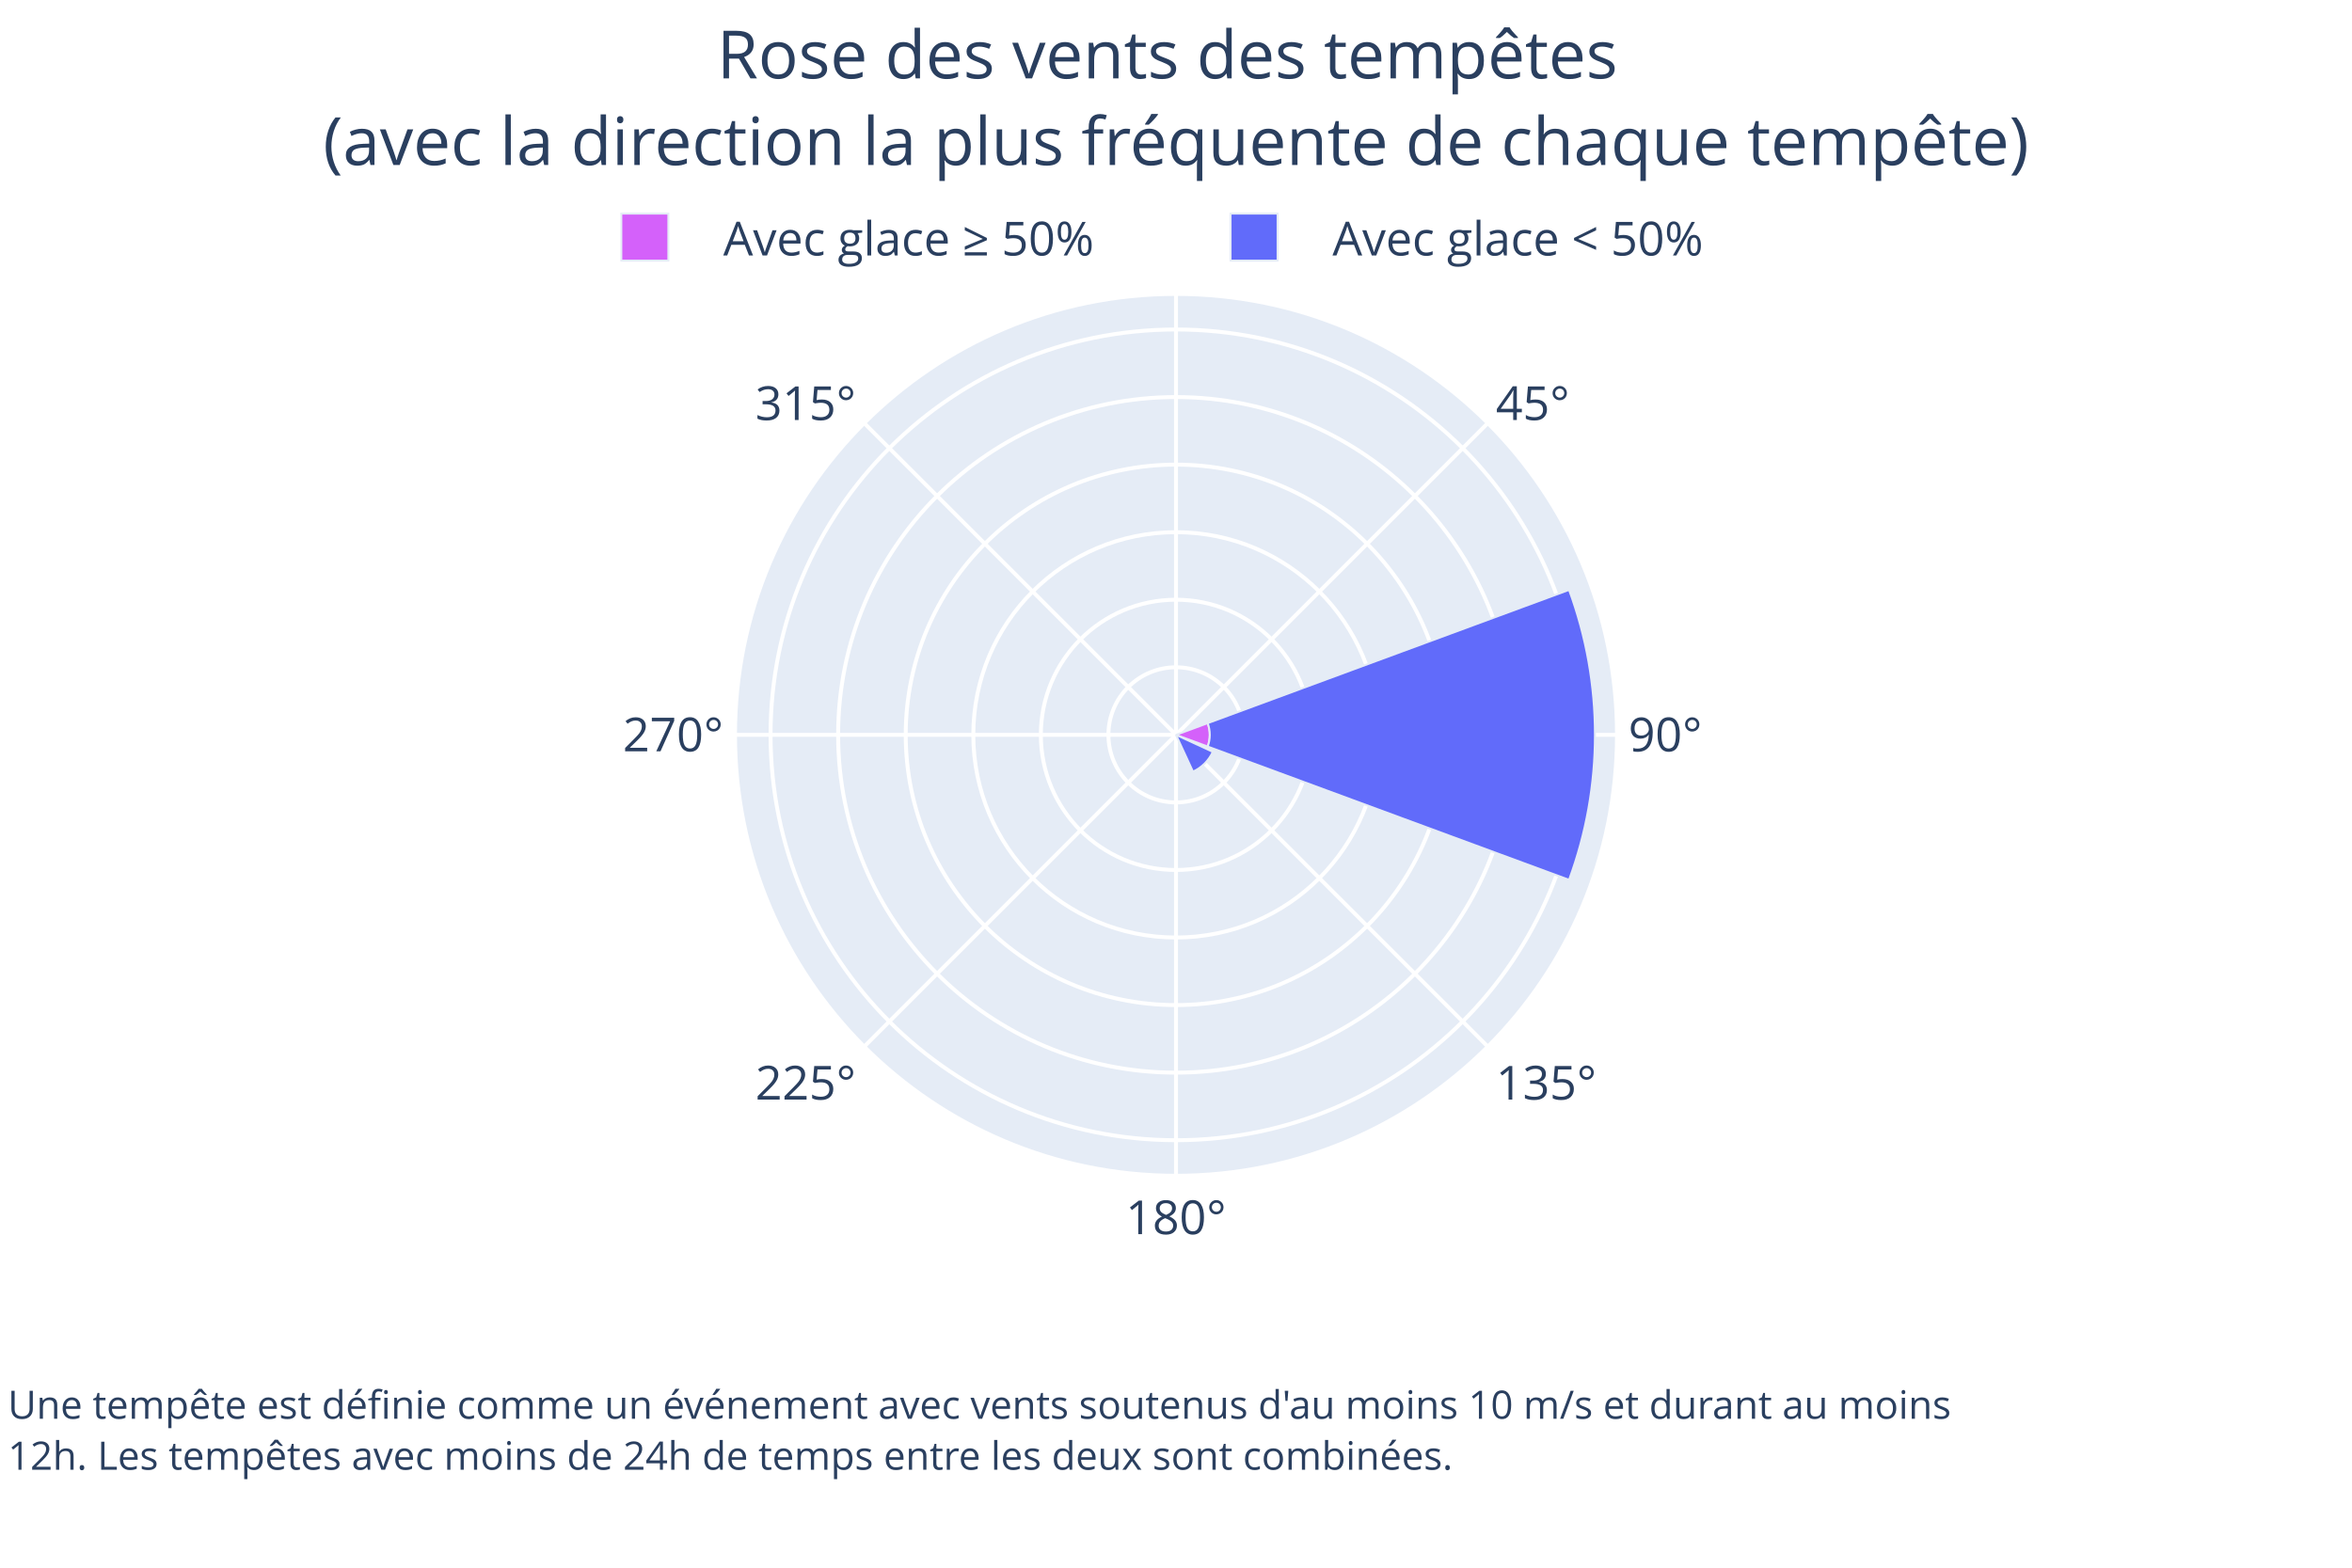
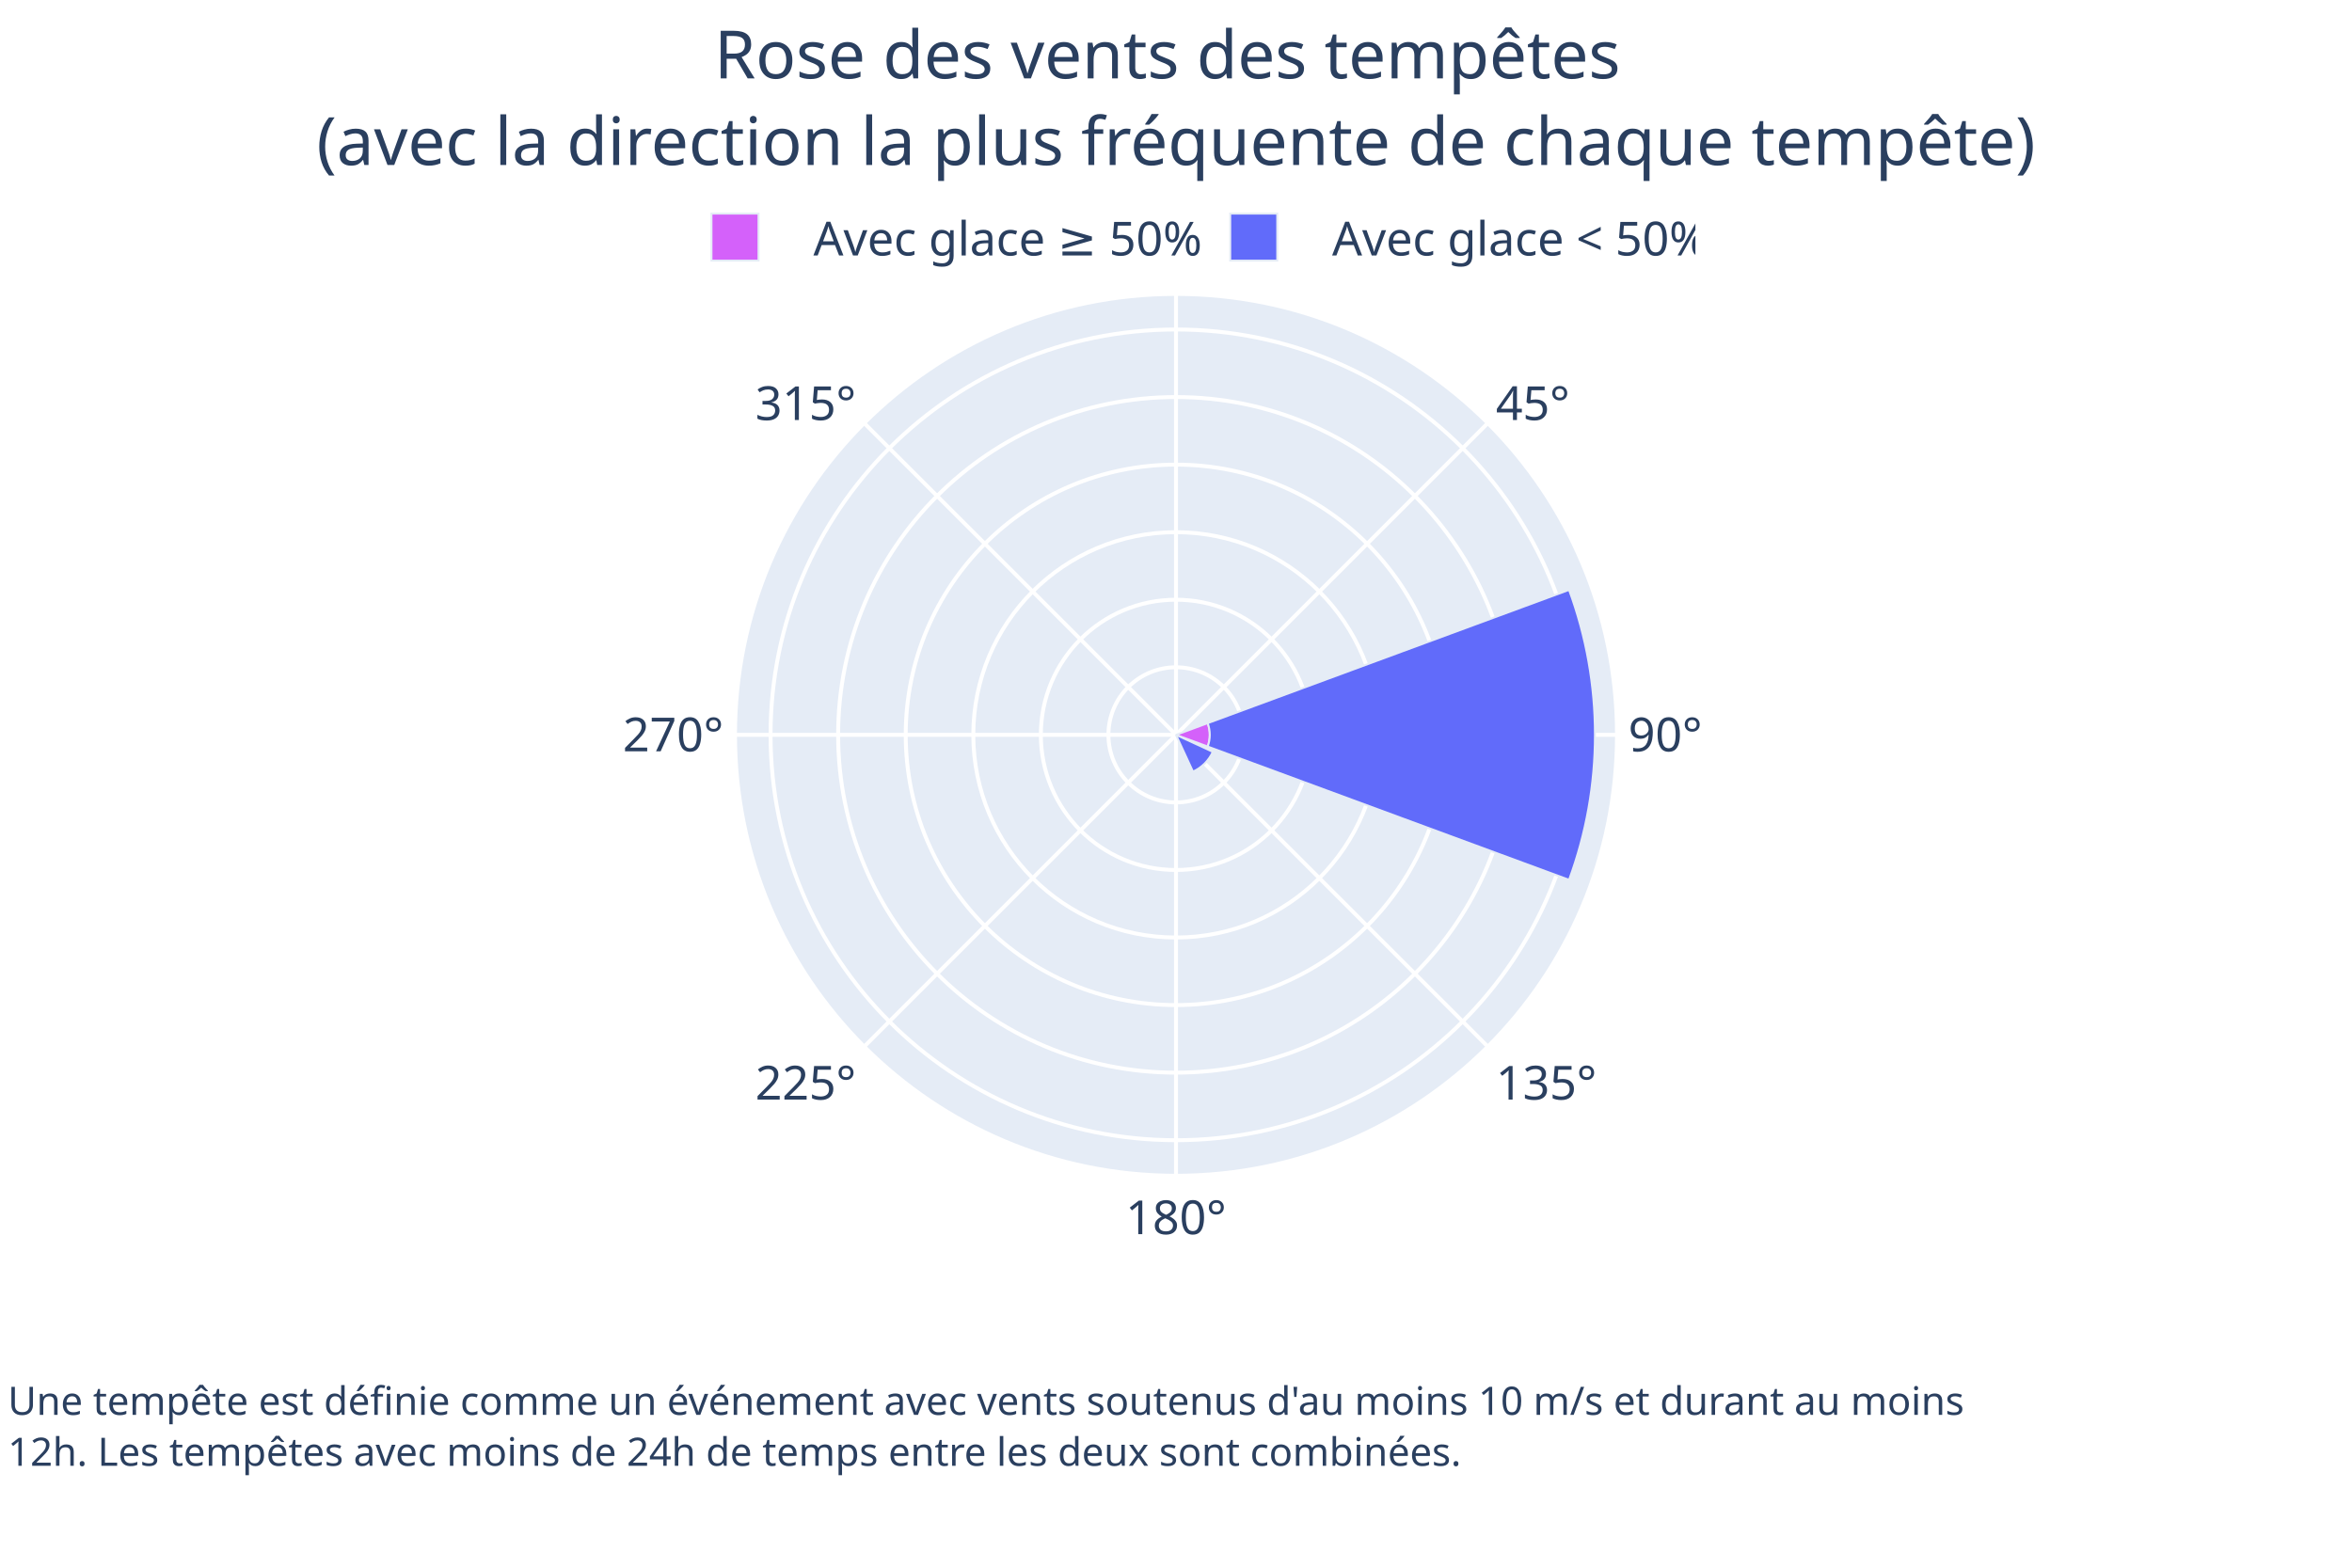
<svg xmlns="http://www.w3.org/2000/svg" class="main-svg" width="600" height="400" style="" viewBox="0 0 600 400">
  <rect x="0" y="0" width="600" height="400" style="fill: rgb(255, 255, 255); fill-opacity: 1;" />
-   <defs id="defs-5c0d7d">
+   <defs id="defs-007097">
    <g class="clips">
-       <clipPath id="clip5c0d7dpolar-for-traces">
+       <clipPath id="clip007097polar-for-traces">
        <path d="M112.5,0A112.5,112.5 0,1,0 -112.5,-1.3777276490407723e-14A112.5,112.5 0,1,0 112.5,2.7554552980815446e-14Z" transform="translate(112.5,112.5)" />
      </clipPath>
    </g>
    <g class="gradients" />
    <g class="patterns" />
  </defs>
  <g class="bglayer" />
  <g class="layer-below">
    <g class="imagelayer" />
    <g class="shapelayer" />
  </g>
  <g class="cartesianlayer" />
  <g class="polarlayer">
    <g class="polar">
      <g class="polarsublayer draglayer" />
      <g class="polarsublayer plotbg">
        <path d="M112.5,0A112.5,112.5 0,1,0 -112.5,-1.3777276490407723e-14A112.5,112.5 0,1,0 112.5,2.7554552980815446e-14Z" transform="translate(300,187.5)" style="fill: rgb(229, 236, 246); fill-opacity: 1;" />
      </g>
      <g class="polarsublayer backplot">
        <g class="maplayer" />
      </g>
      <g class="polarsublayer angular-grid" style="fill: none;">
        <path class="angularaxisgrid" d="M300,187.5L300,75" style="stroke: rgb(255, 255, 255); stroke-opacity: 1; stroke-width: 1px;" />
        <path class="angularaxisgrid" d="M300,187.5L379.55,107.95" style="stroke: rgb(255, 255, 255); stroke-opacity: 1; stroke-width: 1px;" />
        <path class="angularaxisgrid" d="M300,187.5L412.5,187.5" style="stroke: rgb(255, 255, 255); stroke-opacity: 1; stroke-width: 1px;" />
        <path class="angularaxisgrid" d="M300,187.5L379.55,267.05" style="stroke: rgb(255, 255, 255); stroke-opacity: 1; stroke-width: 1px;" />
        <path class="angularaxisgrid" d="M300,187.5L300,300" style="stroke: rgb(255, 255, 255); stroke-opacity: 1; stroke-width: 1px;" />
        <path class="angularaxisgrid" d="M300,187.5L220.45,267.05" style="stroke: rgb(255, 255, 255); stroke-opacity: 1; stroke-width: 1px;" />
        <path class="angularaxisgrid" d="M300,187.5L187.5,187.5" style="stroke: rgb(255, 255, 255); stroke-opacity: 1; stroke-width: 1px;" />
        <path class="angularaxisgrid" d="M300,187.5L220.45,107.95" style="stroke: rgb(255, 255, 255); stroke-opacity: 1; stroke-width: 1px;" />
      </g>
      <g class="polarsublayer radial-grid" transform="translate(300,187.5)" style="fill: none;">
        <path class="xgrid" d="M17.24,0A17.24,17.24 0,1,0 -17.24,-2.111291081730037e-15A17.24,17.24 0,1,0 17.24,4.222582163460074e-15Z" style="stroke: rgb(255, 255, 255); stroke-opacity: 1; stroke-width: 1px;" />
        <path class="xgrid" d="M34.48,0A34.48,34.48 0,1,0 -34.48,-4.222582163460074e-15A34.48,34.48 0,1,0 34.48,8.445164326920148e-15Z" style="stroke: rgb(255, 255, 255); stroke-opacity: 1; stroke-width: 1px;" />
        <path class="xgrid" d="M51.71,0A51.71,51.71 0,1,0 -51.71,-6.332648598390964e-15A51.71,51.71 0,1,0 51.71,1.2665297196781928e-14Z" style="stroke: rgb(255, 255, 255); stroke-opacity: 1; stroke-width: 1px;" />
        <path class="xgrid" d="M68.95,0A68.95,68.95 0,1,0 -68.95,-8.443939680121e-15A68.95,68.95 0,1,0 68.95,1.6887879360242e-14Z" style="stroke: rgb(255, 255, 255); stroke-opacity: 1; stroke-width: 1px;" />
        <path class="xgrid" d="M86.19,0A86.19,86.19 0,1,0 -86.19,-1.0555230761851037e-14A86.19,86.19 0,1,0 86.19,2.1110461523702074e-14Z" style="stroke: rgb(255, 255, 255); stroke-opacity: 1; stroke-width: 1px;" />
        <path class="xgrid" d="M103.43,0A103.43,103.43 0,1,0 -103.43,-1.2666521843581075e-14A103.43,103.43 0,1,0 103.43,2.533304368716215e-14Z" style="stroke: rgb(255, 255, 255); stroke-opacity: 1; stroke-width: 1px;" />
      </g>
-       <g class="polarsublayer frontplot" transform="translate(187.5,75)" clip-path="url(#clip5c0d7dpolar-for-traces)">
+       <g class="polarsublayer frontplot" transform="translate(187.5,75)" clip-path="url(#clip007097polar-for-traces)">
        <g class="barlayer">
          <g class="trace bars" style="opacity: 1;">
            <g class="points">
              <g class="point" style="vector-effect: none; stroke-miterlimit: 2;">
                <path d="M112.5,112.5L120.586,115.483A8.619,8.619 0,0,0 120.586,109.517L112.5,112.5A0,0 0,0,1 112.5,112.5Z" style="opacity: 1; stroke-width: 0.5px; fill: rgb(212, 97, 250); fill-opacity: 1; stroke: rgb(229, 236, 246); stroke-opacity: 1;" />
              </g>
            </g>
          </g>
          <g class="trace bars" style="opacity: 1;">
            <g class="points">
              <g class="point" style="vector-effect: none; stroke-miterlimit: 2;">
                <path d="M120.586,115.483L212.769,149.491A106.875,106.875 0,0,0 212.769,75.509L120.586,109.517A8.619,8.619 0,0,1 120.586,115.483Z" style="opacity: 1; stroke-width: 0.5px; fill: rgb(97, 107, 250); fill-opacity: 1; stroke: rgb(229, 236, 246); stroke-opacity: 1;" />
              </g>
              <g class="point" style="vector-effect: none; stroke-miterlimit: 2;">
                <path d="M112.5,112.5L116.83,121.893A10.343,10.343 0,0,0 121.893,116.83L112.5,112.5A0,0 0,0,1 112.5,112.5Z" style="opacity: 1; stroke-width: 0.5px; fill: rgb(97, 107, 250); fill-opacity: 1; stroke: rgb(229, 236, 246); stroke-opacity: 1;" />
              </g>
            </g>
          </g>
        </g>
        <g class="scatterlayer" />
      </g>
      <g class="polarsublayer angular-line">
        <path d="M112.5,0A112.5,112.5 0,1,0 -112.5,-1.3777276490407723e-14A112.5,112.5 0,1,0 112.5,2.7554552980815446e-14Z" transform="translate(300,187.5)" stroke-width="1" style="fill: none; stroke: rgb(255, 255, 255); stroke-opacity: 1;" />
      </g>
      <g class="polarsublayer radial-line">
        <line display="none" style="fill: none; stroke: rgb(0, 0, 0); stroke-opacity: 1;" />
      </g>
      <g class="polarsublayer angular-axis">
        <g class="angularaxistick">
-           <text text-anchor="middle" x="1.7757378587636624e-16" y="-5.3" transform="translate(300,75)" style="font-family: 'Open Sans', verdana, arial, sans-serif; font-size: 12px; fill: rgb(42, 63, 95); fill-opacity: 1; white-space: pre;">0°</text>
+           <text text-anchor="middle" x="1.7757378587636624e-16" y="-5.3" transform="translate(300,75)" style="font-family: 'Playfair Display'; font-size: 12px; fill: rgb(42, 63, 95); fill-opacity: 1; white-space: pre;">0°</text>
        </g>
        <g class="angularaxistick">
-           <text text-anchor="start" x="2.051" y="-0.778" transform="translate(379.5495,107.9505)" style="font-family: 'Open Sans', verdana, arial, sans-serif; font-size: 12px; fill: rgb(42, 63, 95); fill-opacity: 1; white-space: pre;">45°</text>
+           <text text-anchor="start" x="2.051" y="-0.778" transform="translate(379.5495,107.9505)" style="font-family: 'Playfair Display'; font-size: 12px; fill: rgb(42, 63, 95); fill-opacity: 1; white-space: pre;">45°</text>
        </g>
        <g class="angularaxistick">
-           <text text-anchor="start" x="2.9" y="4.2" transform="translate(412.5,187.5)" style="font-family: 'Open Sans', verdana, arial, sans-serif; font-size: 12px; fill: rgb(42, 63, 95); fill-opacity: 1; white-space: pre;">90°</text>
+           <text text-anchor="start" x="2.9" y="4.2" transform="translate(412.5,187.5)" style="font-family: 'Playfair Display'; font-size: 12px; fill: rgb(42, 63, 95); fill-opacity: 1; white-space: pre;">90°</text>
        </g>
        <g class="angularaxistick">
-           <text text-anchor="start" x="2.051" y="13.506" transform="translate(379.5495,267.0495)" style="font-family: 'Open Sans', verdana, arial, sans-serif; font-size: 12px; fill: rgb(42, 63, 95); fill-opacity: 1; white-space: pre;">135°</text>
+           <text text-anchor="start" x="2.051" y="13.506" transform="translate(379.5495,267.0495)" style="font-family: 'Playfair Display'; font-size: 12px; fill: rgb(42, 63, 95); fill-opacity: 1; white-space: pre;">135°</text>
        </g>
        <g class="angularaxistick">
-           <text text-anchor="middle" x="1.7757378587636624e-16" y="14.9" transform="translate(300,300)" style="font-family: 'Open Sans', verdana, arial, sans-serif; font-size: 12px; fill: rgb(42, 63, 95); fill-opacity: 1; white-space: pre;">180°</text>
+           <text text-anchor="middle" x="1.7757378587636624e-16" y="14.9" transform="translate(300,300)" style="font-family: 'Playfair Display'; font-size: 12px; fill: rgb(42, 63, 95); fill-opacity: 1; white-space: pre;">180°</text>
        </g>
        <g class="angularaxistick">
-           <text text-anchor="end" x="-2.051" y="13.506" transform="translate(220.4505,267.0495)" style="font-family: 'Open Sans', verdana, arial, sans-serif; font-size: 12px; fill: rgb(42, 63, 95); fill-opacity: 1; white-space: pre;">225°</text>
+           <text text-anchor="end" x="-2.051" y="13.506" transform="translate(220.4505,267.0495)" style="font-family: 'Playfair Display'; font-size: 12px; fill: rgb(42, 63, 95); fill-opacity: 1; white-space: pre;">225°</text>
        </g>
        <g class="angularaxistick">
-           <text text-anchor="end" x="-2.9" y="4.2" transform="translate(187.5,187.5)" style="font-family: 'Open Sans', verdana, arial, sans-serif; font-size: 12px; fill: rgb(42, 63, 95); fill-opacity: 1; white-space: pre;">270°</text>
+           <text text-anchor="end" x="-2.9" y="4.2" transform="translate(187.5,187.5)" style="font-family: 'Playfair Display'; font-size: 12px; fill: rgb(42, 63, 95); fill-opacity: 1; white-space: pre;">270°</text>
        </g>
        <g class="angularaxistick">
-           <text text-anchor="end" x="-2.051" y="-0.778" transform="translate(220.4505,107.9505)" style="font-family: 'Open Sans', verdana, arial, sans-serif; font-size: 12px; fill: rgb(42, 63, 95); fill-opacity: 1; white-space: pre;">315°</text>
+           <text text-anchor="end" x="-2.051" y="-0.778" transform="translate(220.4505,107.9505)" style="font-family: 'Playfair Display'; font-size: 12px; fill: rgb(42, 63, 95); fill-opacity: 1; white-space: pre;">315°</text>
        </g>
      </g>
      <g class="polarsublayer radial-axis" display="none" />
    </g>
  </g>
  <g class="smithlayer" />
  <g class="ternarylayer" />
  <g class="geolayer" />
  <g class="funnelarealayer" />
  <g class="pielayer" />
  <g class="iciclelayer" />
  <g class="treemaplayer" />
  <g class="sunburstlayer" />
  <g class="glimages" />
-   <defs id="topdefs-5c0d7d">
+   <defs id="topdefs-007097">
    <g class="clips" />
-     <clipPath id="legend5c0d7d">
-       <rect width="311" height="29" x="0" y="0" />
+     <clipPath id="legend007097">
+       <rect width="265" height="29" x="0" y="0" />
    </clipPath>
  </defs>
  <g class="layer-above">
    <g class="imagelayer" />
    <g class="shapelayer" />
  </g>
  <g class="infolayer">
-     <g class="legend" pointer-events="all" transform="translate(144.5,46)">
-       <rect class="bg" shape-rendering="crispEdges" style="stroke: rgb(68, 68, 68); stroke-opacity: 1; fill: rgb(255, 255, 255); fill-opacity: 1; stroke-width: 0px;" width="311" height="29" x="0" y="0" />
-       <g class="scrollbox" transform="" clip-path="url(#legend5c0d7d)">
+     <g class="legend" pointer-events="all" transform="translate(167.5,46)">
+       <rect class="bg" shape-rendering="crispEdges" style="stroke: rgb(68, 68, 68); stroke-opacity: 1; fill: rgb(255, 255, 255); fill-opacity: 1; stroke-width: 0px;" width="265" height="29" x="0" y="0" />
+       <g class="scrollbox" transform="" clip-path="url(#legend007097)">
        <g class="groups">
          <g class="traces" transform="translate(0,14.5)" style="opacity: 1;">
-             <text class="legendtext" text-anchor="start" x="40" y="4.68" style="font-family: 'Open Sans', verdana, arial, sans-serif; font-size: 12px; fill: rgb(42, 63, 95); fill-opacity: 1; white-space: pre;">Avec glace ≥ 50%</text>
+             <text class="legendtext" text-anchor="start" x="40" y="4.68" style="font-family: 'Playfair Display'; font-size: 12px; fill: rgb(42, 63, 95); fill-opacity: 1; white-space: pre;">Avec glace ≥ 50%</text>
            <g class="layers" style="opacity: 1;">
              <g class="legendfill" />
              <g class="legendlines" />
              <g class="legendsymbols">
                <g class="legendpoints">
                  <path class="legendundefined" d="M6,6H-6V-6H6Z" transform="translate(20,0)" style="stroke-width: 0.5px; fill: rgb(212, 97, 250); fill-opacity: 1; stroke: rgb(229, 236, 246); stroke-opacity: 1;" />
                </g>
              </g>
            </g>
-             <rect class="legendtoggle" x="0" y="-9.5" width="152.918" height="19" style="fill: rgb(0, 0, 0); fill-opacity: 0;" />
+             <rect class="legendtoggle" x="0" y="-9.5" width="129.828" height="19" style="fill: rgb(0, 0, 0); fill-opacity: 0;" />
          </g>
-           <g class="traces" transform="translate(155.418,14.5)" style="opacity: 1;">
-             <text class="legendtext" text-anchor="start" x="40" y="4.68" style="font-family: 'Open Sans', verdana, arial, sans-serif; font-size: 12px; fill: rgb(42, 63, 95); fill-opacity: 1; white-space: pre;">Avec glace &lt; 50%</text>
+           <g class="traces" transform="translate(132.3281,14.5)" style="opacity: 1;">
+             <text class="legendtext" text-anchor="start" x="40" y="4.68" style="font-family: 'Playfair Display'; font-size: 12px; fill: rgb(42, 63, 95); fill-opacity: 1; white-space: pre;">Avec glace &lt; 50%</text>
            <g class="layers" style="opacity: 1;">
              <g class="legendfill" />
              <g class="legendlines" />
              <g class="legendsymbols">
                <g class="legendpoints">
                  <path class="legendundefined" d="M6,6H-6V-6H6Z" transform="translate(20,0)" style="stroke-width: 0.5px; fill: rgb(97, 107, 250); fill-opacity: 1; stroke: rgb(229, 236, 246); stroke-opacity: 1;" />
                </g>
              </g>
            </g>
-             <rect class="legendtoggle" x="0" y="-9.5" width="152.918" height="19" style="fill: rgb(0, 0, 0); fill-opacity: 0;" />
+             <rect class="legendtoggle" x="0" y="-9.5" width="130.016" height="19" style="fill: rgb(0, 0, 0); fill-opacity: 0;" />
          </g>
        </g>
      </g>
      <rect class="scrollbar" rx="20" ry="3" width="0" height="0" style="fill: rgb(128, 139, 164); fill-opacity: 1;" x="0" y="0" />
    </g>
    <g class="g-gtitle">
-       <text class="gtitle" x="300" y="20" text-anchor="middle" dy="0.7em" style="opacity: 1; font-family: 'Open Sans', verdana, arial, sans-serif; font-size: 17px; fill: rgb(42, 63, 95); fill-opacity: 1; white-space: pre;">
+       <text class="gtitle" x="300" y="20" text-anchor="middle" dy="0.7em" style="opacity: 1; font-family: 'Playfair Display'; font-size: 17px; fill: rgb(42, 63, 95); fill-opacity: 1; white-space: pre;">
        <tspan class="line" dy="0em" x="300" y="20">Rose des vents des tempêtes</tspan>
        <tspan class="line" dy="1.3em" x="300" y="20">(avec la direction la plus fréquente de chaque tempête)</tspan>
      </text>
    </g>
    <g class="g-polartitle" />
    <g class="annotation" data-index="0" style="opacity: 1;">
-       <g class="annotation-text-g" transform="rotate(0,271.5,364.5)">
+       <g class="annotation-text-g" transform="rotate(0,211.5,364)">
        <g class="cursor-pointer" transform="translate(0,350)">
-           <rect class="bg" x="0.5" y="0.5" width="542" height="28" style="stroke-width: 1px; stroke: rgb(0, 0, 0); stroke-opacity: 0; fill: rgb(0, 0, 0); fill-opacity: 0;" />
-           <text class="annotation-text" text-anchor="start" x="2" y="12" style="font-family: 'Open Sans', verdana, arial, sans-serif; font-size: 10px; fill: rgb(42, 63, 95); fill-opacity: 1; white-space: pre;">
-             <tspan class="line" dy="0em" x="2" y="12">Une tempête est définie comme un événement avec vents soutenus d'au moins 10 m/s et durant au moins</tspan>
-             <tspan class="line" dy="1.3em" x="2" y="12">12h. Les tempêtes avec moins de 24h de temps entre les deux sont combinées.</tspan>
+           <rect class="bg" x="0.5" y="0.5" width="422" height="27" style="stroke-width: 1px; stroke: rgb(0, 0, 0); stroke-opacity: 0; fill: rgb(0, 0, 0); fill-opacity: 0;" />
+           <text class="annotation-text" text-anchor="start" x="2" y="11" style="font-family: 'Playfair Display'; font-size: 10px; fill: rgb(42, 63, 95); fill-opacity: 1; white-space: pre;">
+             <tspan class="line" dy="0em" x="2" y="11">Une tempête est définie comme un événement avec vents soutenus d'au moins 10 m/s et durant au moins</tspan>
+             <tspan class="line" dy="1.3em" x="2" y="11">12h. Les tempêtes avec moins de 24h de temps entre les deux sont combinées.</tspan>
          </text>
        </g>
      </g>
    </g>
  </g>
</svg>
